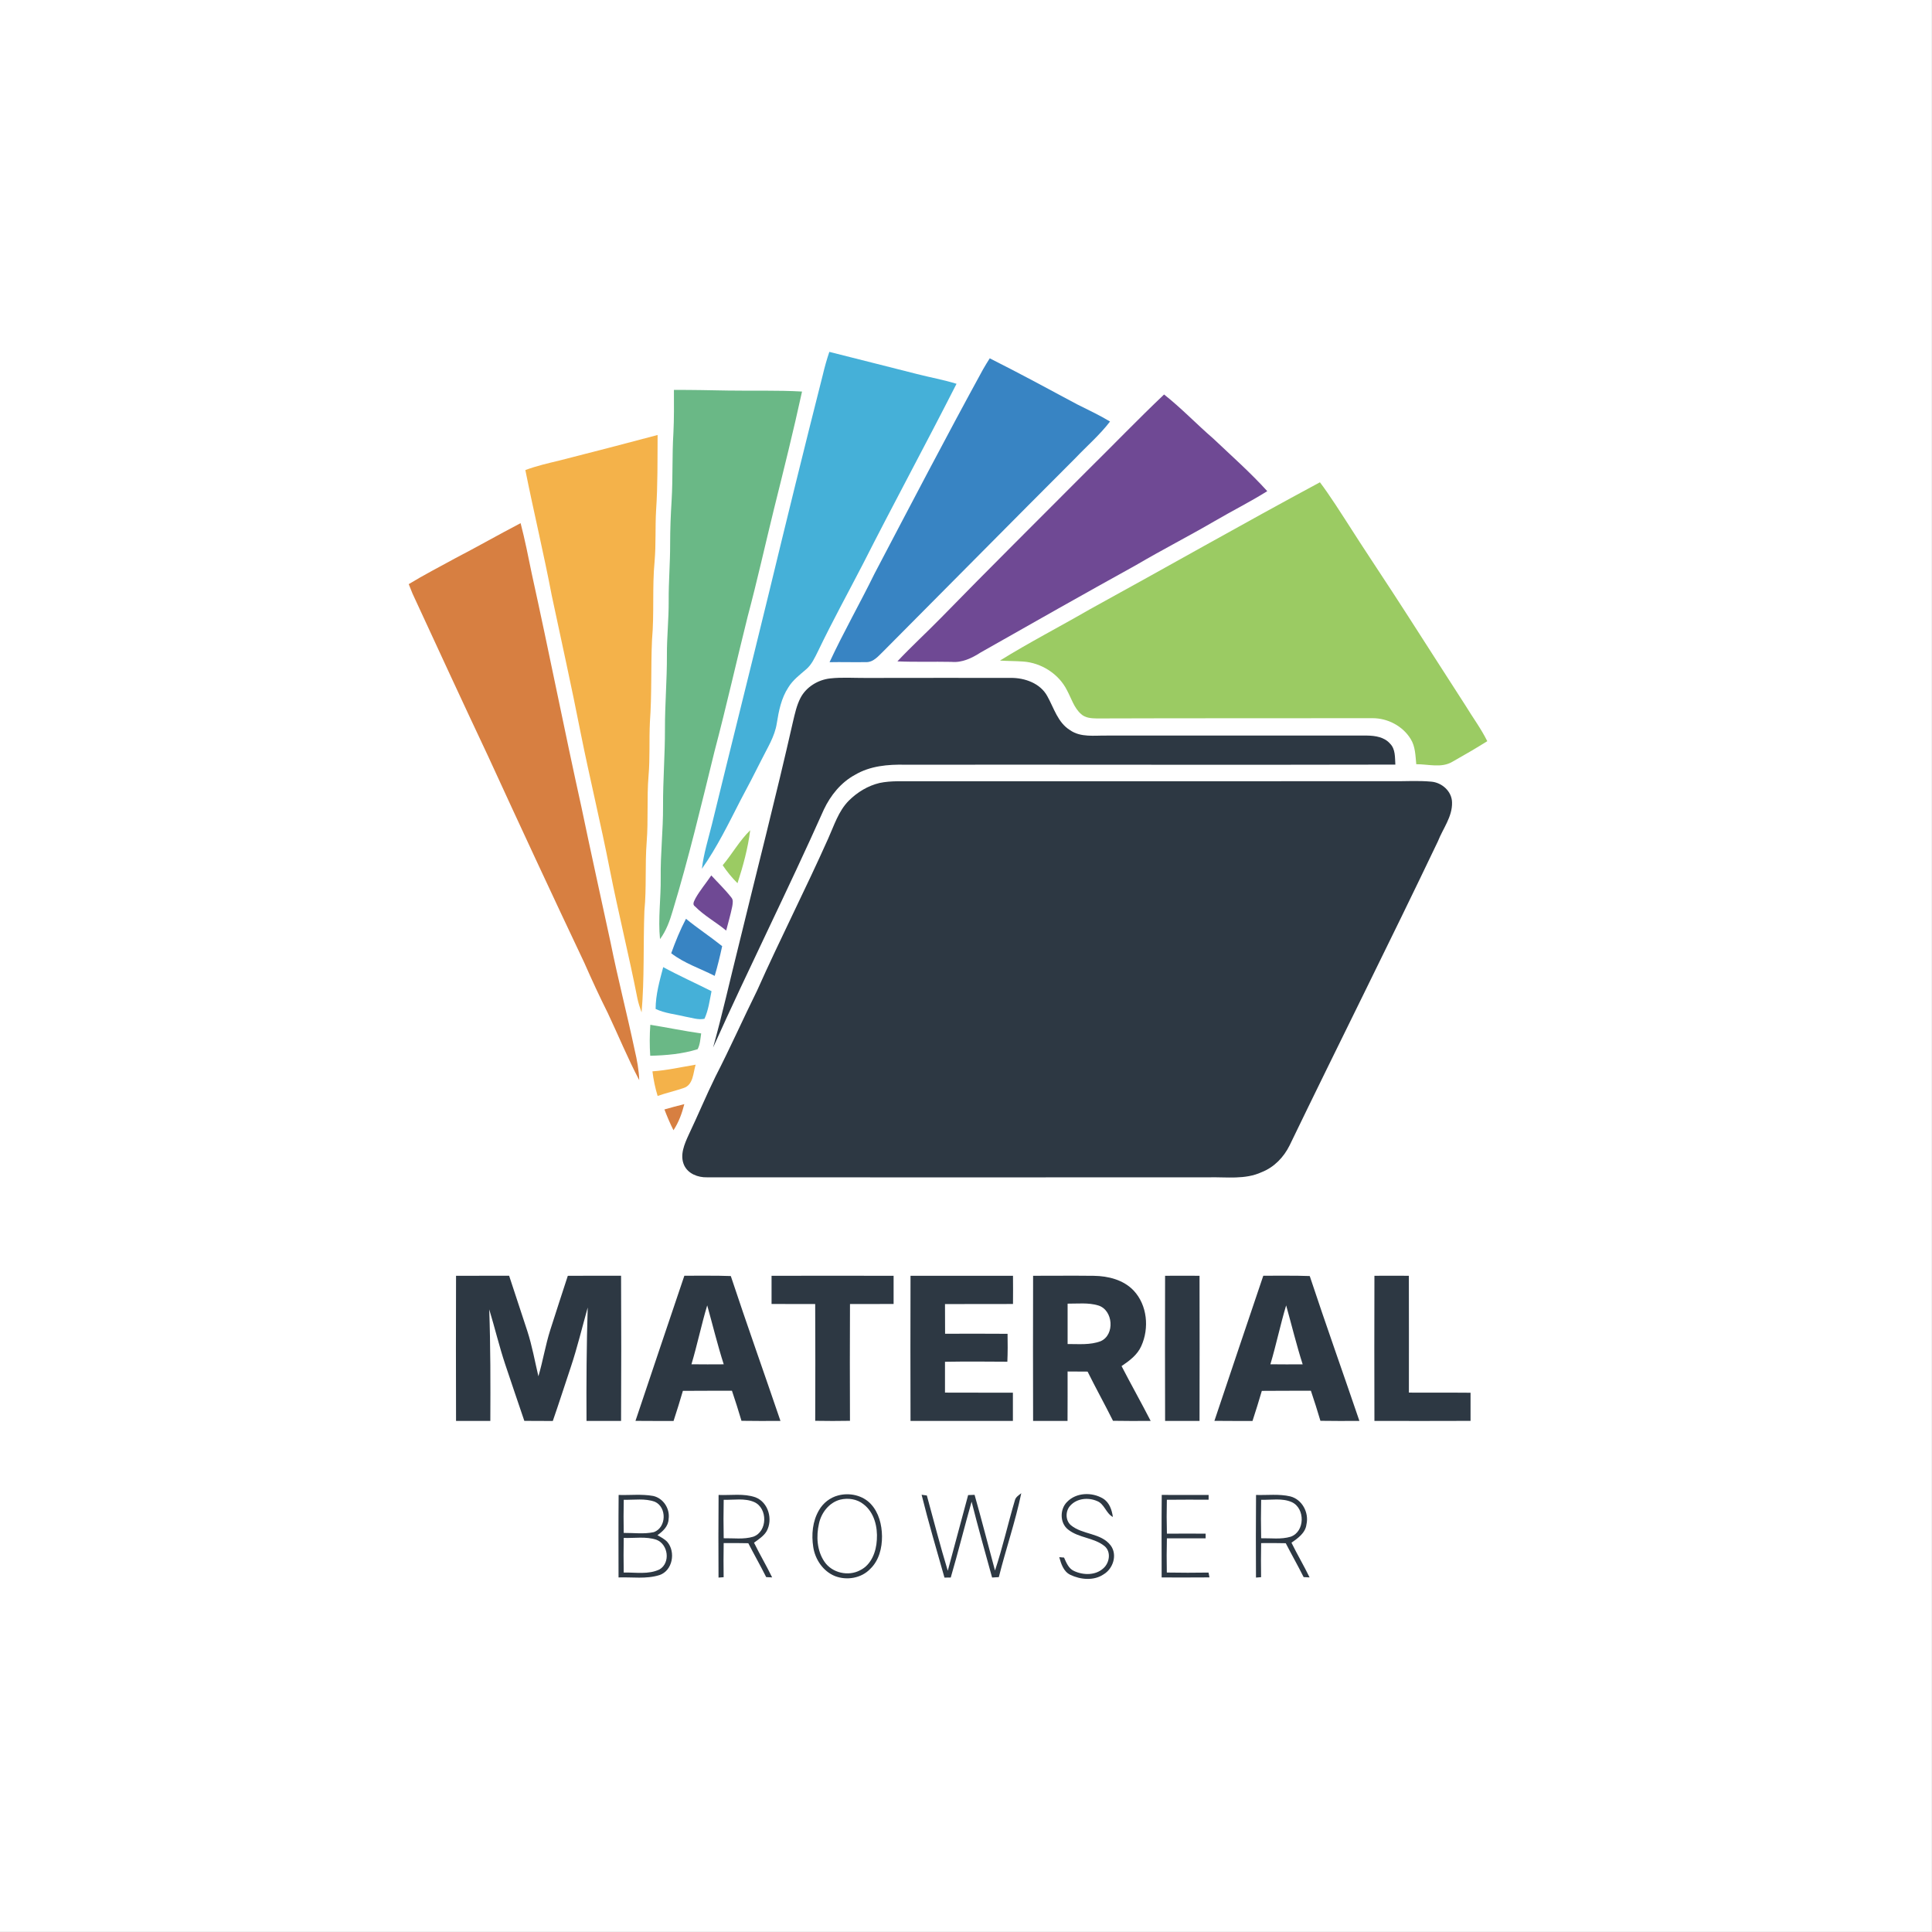
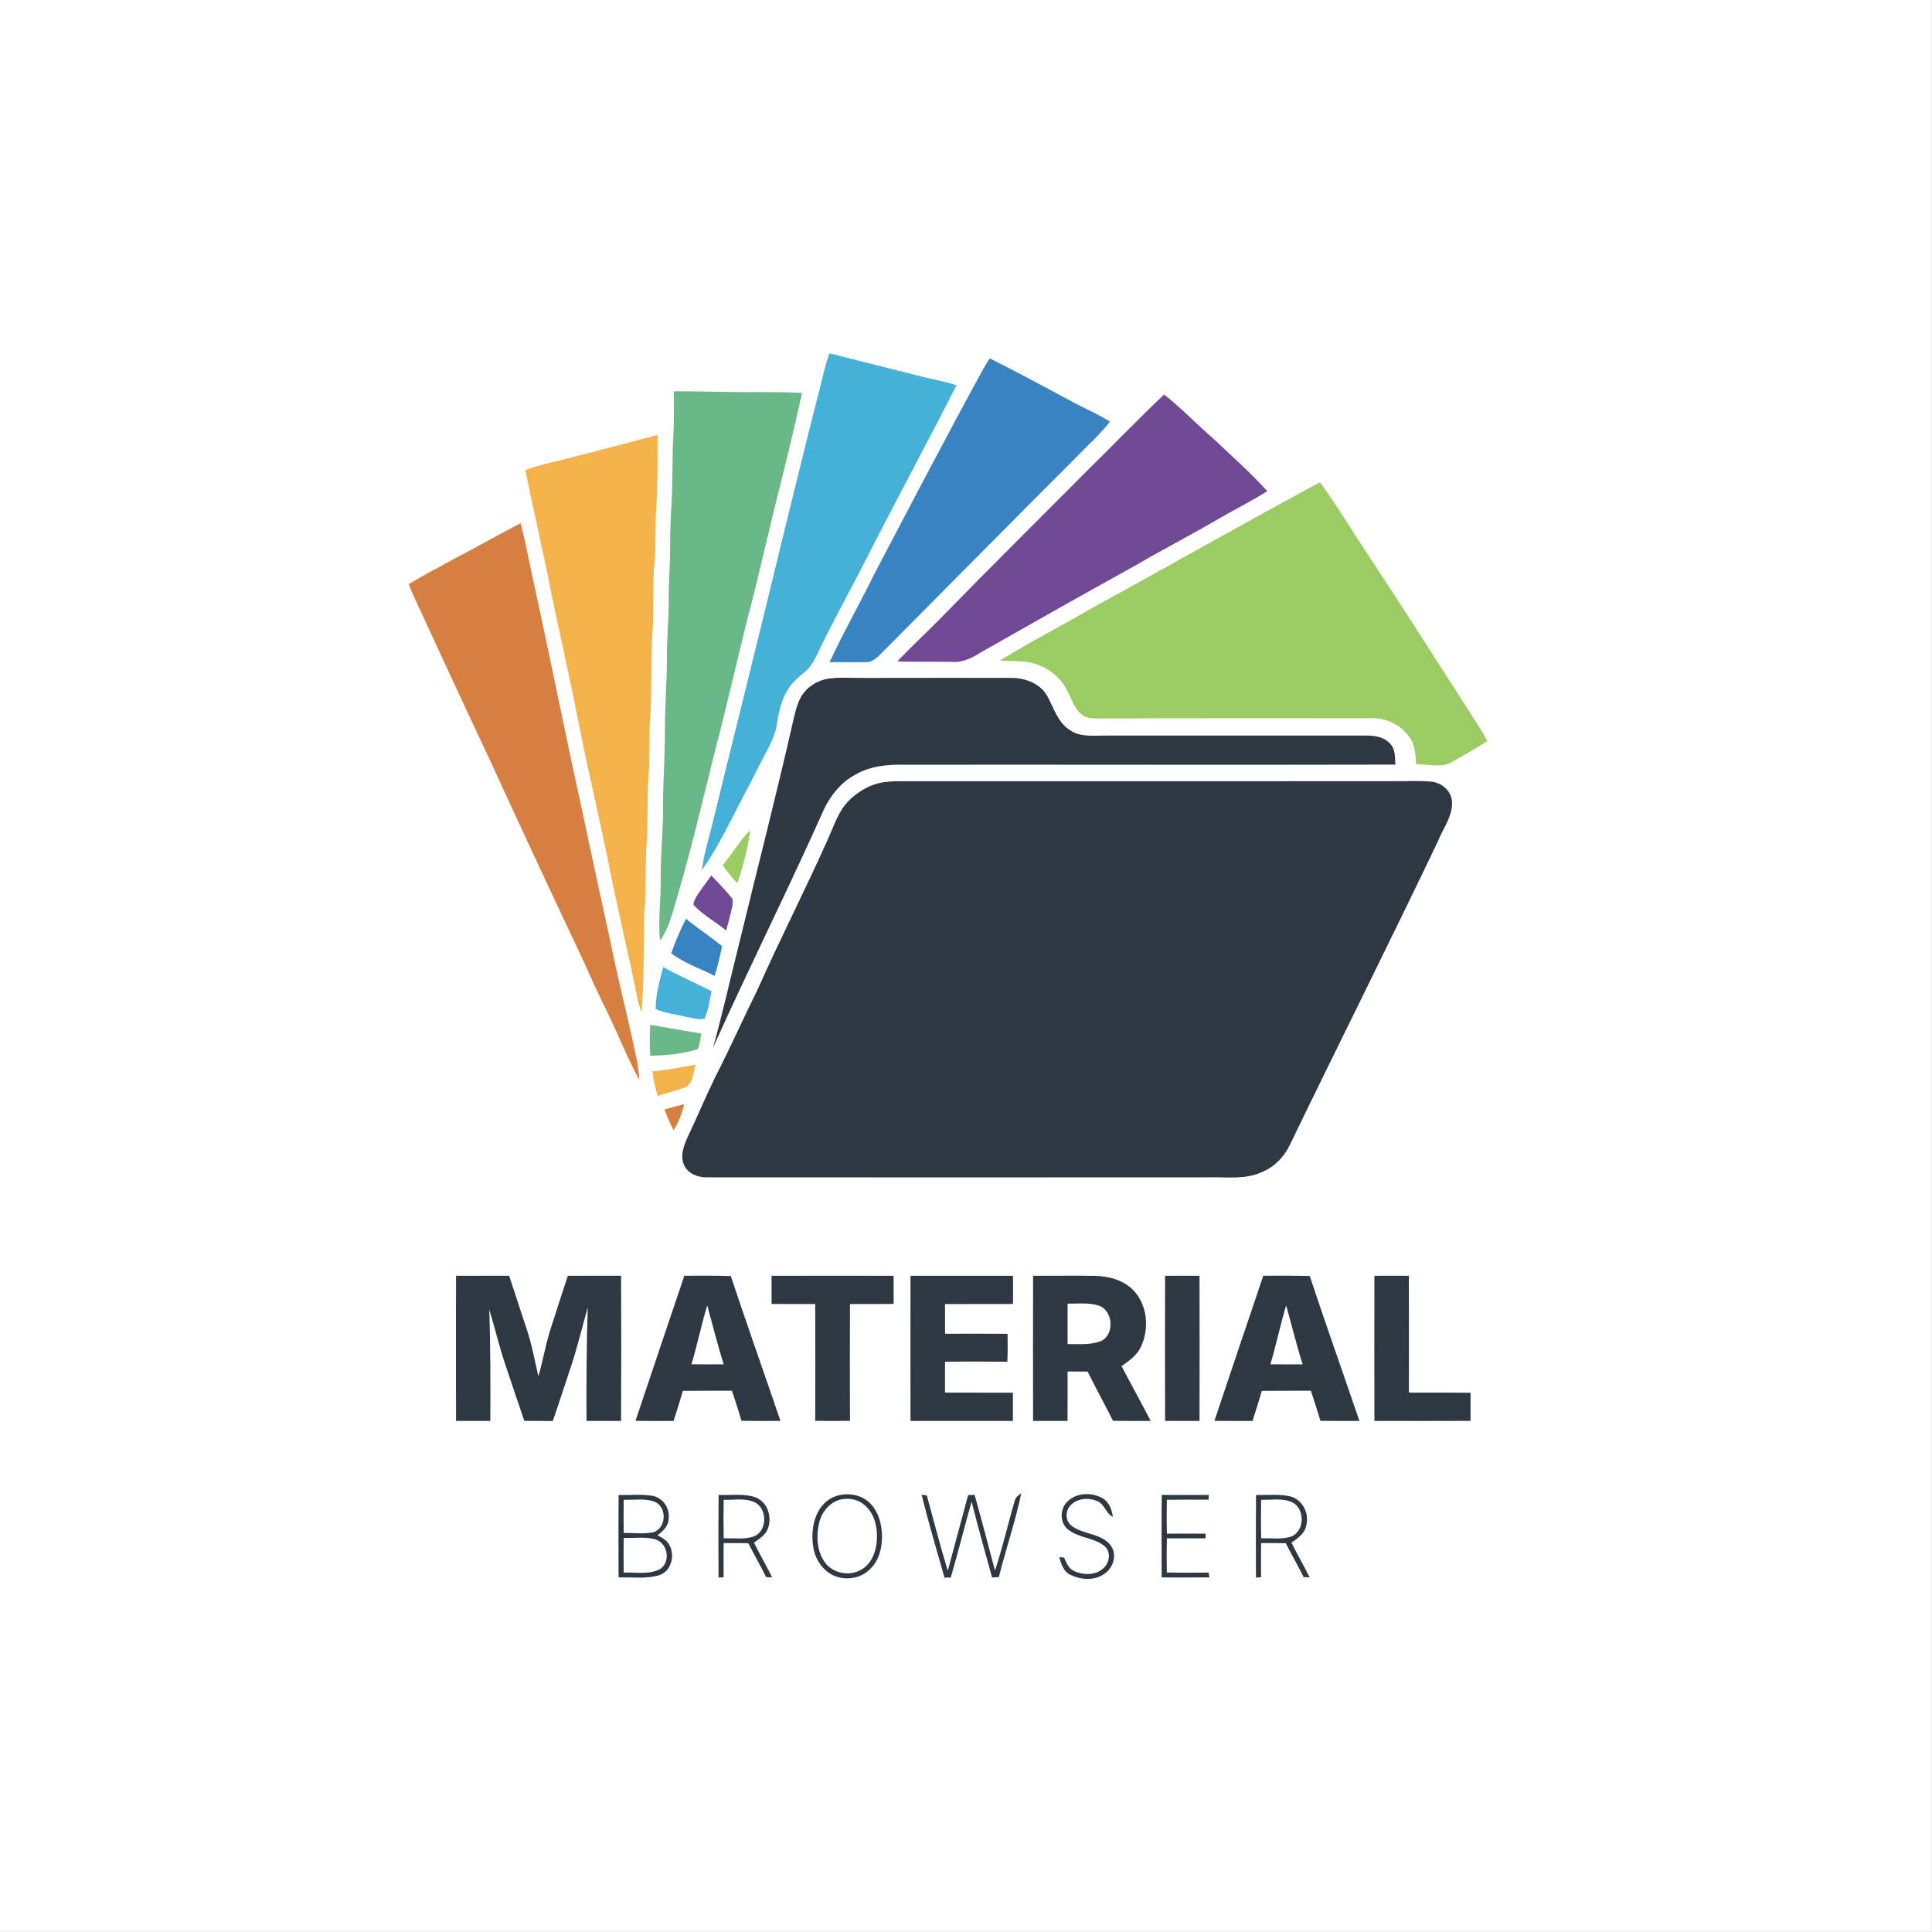
<svg xmlns="http://www.w3.org/2000/svg" width="1366" height="1366" viewBox="0 0 1366 1366" fill="none">
-   <g id="mbr-logo-with-text">
+   <g id="Logo With Text">
    <rect width="1365.33" height="1365.33" fill="white" />
-     <g id="mbr-logo-text">
-       <g id="mbr-logo-browser">
-         <path id="mbr-logo-r2" d="M888.067 1056.99C896.093 1057.24 904.307 1056.16 912.213 1057.99C920.653 1060.08 925.627 1069.49 923.72 1077.79C923.027 1083.84 917.707 1087.55 913.12 1090.76C917.187 1099.05 921.92 1106.99 925.933 1115.29C924.88 1115.24 922.773 1115.12 921.72 1115.07C917.68 1106.99 913.2 1099.15 909.08 1091.12C903.267 1090.99 897.467 1090.97 891.667 1091.04C891.533 1099.07 891.52 1107.09 891.64 1115.13C890.733 1115.2 888.933 1115.35 888.027 1115.41C887.947 1095.93 887.893 1076.45 888.067 1056.99ZM891.68 1060.4C891.493 1069.47 891.493 1078.53 891.68 1087.6C898.613 1087.48 905.8 1088.55 912.547 1086.52C922.72 1082.97 922.933 1066.44 913.32 1062.05C906.547 1059.05 898.853 1060.64 891.68 1060.4Z" fill="#2D3843" />
-         <path id="mbr-logo-e" d="M821.4 1056.97C832.453 1057.03 843.493 1057 854.547 1057C854.547 1057.83 854.533 1059.51 854.533 1060.35C844.693 1060.32 834.853 1060.28 825.013 1060.4C824.827 1068.37 824.827 1076.36 825.053 1084.36C834.173 1084.28 843.293 1084.32 852.427 1084.35C852.427 1085.17 852.427 1086.83 852.427 1087.65C843.293 1087.68 834.173 1087.71 825.04 1087.65C824.827 1095.71 824.84 1103.79 824.987 1111.85C834.813 1112.03 844.653 1112.03 854.493 1111.87C854.653 1112.72 854.973 1114.43 855.133 1115.28C843.853 1115.39 832.587 1115.33 821.333 1115.32C821.307 1095.87 821.2 1076.41 821.4 1056.97Z" fill="#2D3843" />
-         <path id="mbr-logo-s" d="M754.493 1061.88C760.973 1055.17 772.107 1054.87 779.84 1059.51C784.387 1062.24 786.16 1067.57 786.84 1072.56C781.867 1069.95 780.907 1063.2 775.507 1061.23C769.427 1058.65 761.653 1059.36 756.96 1064.29C753.253 1067.99 753.08 1074.83 757.12 1078.35C765.387 1085.24 778.453 1083.71 785.293 1092.68C790.173 1099.25 787.093 1109.04 780.36 1113.08C773.427 1117.84 763.907 1116.92 756.64 1113.4C751.893 1111.04 750.267 1105.68 748.933 1100.99C749.773 1101.05 751.467 1101.2 752.32 1101.27C753.947 1104.84 755.507 1109.04 759.387 1110.75C765.92 1113.81 774.64 1113.97 780.173 1108.8C784.533 1104.95 785.747 1097.07 780.893 1093.11C773.4 1087.07 762.72 1087.48 755.187 1081.44C749.24 1076.83 749.253 1067.01 754.493 1061.88Z" fill="#2D3843" />
-         <path id="mbr-logo-w" d="M651.613 1056.85C652.533 1056.97 654.4 1057.24 655.32 1057.37C660.187 1075.12 664.733 1092.97 670.12 1110.59C674.933 1092.75 679.72 1074.92 684.507 1057.08C686.013 1057.01 687.547 1056.95 689.067 1056.91C694.107 1074.68 698.667 1092.6 703.507 1110.43C708.947 1094.11 712.653 1077.27 717.56 1060.79C718.133 1058.44 720.347 1057.17 722.08 1055.76C717.933 1075.8 711.173 1095.23 706.213 1115.09C704.613 1115.17 703.027 1115.27 701.453 1115.37C696.493 1097.53 691.507 1079.69 686.96 1061.73C681.867 1079.57 677.427 1097.59 672.213 1115.39C671.107 1115.4 668.88 1115.41 667.773 1115.41C662.253 1095.93 656.493 1076.51 651.613 1056.85Z" fill="#2D3843" />
-         <path id="mbr-logo-o" d="M592.533 1057.36C600.627 1055.17 610.067 1057.2 615.827 1063.51C621.413 1069.59 623.507 1078.08 623.613 1086.16C623.693 1094.49 621.493 1103.35 615.293 1109.27C609.013 1115.91 598.6 1117.61 590.24 1114.31C581.947 1110.91 576.36 1102.61 575.013 1093.92C573.627 1085.08 574.453 1075.55 579.093 1067.73C581.973 1062.68 586.893 1058.83 592.533 1057.36ZM594.04 1060.31C586.253 1062.35 580.747 1069.47 579.067 1077.13C577 1086.16 577.56 1096.47 582.973 1104.28C588.36 1112.13 599.787 1114.73 608.133 1110.23C616.093 1106.36 619.533 1097.08 619.96 1088.73C620.6 1079.59 618.133 1069.28 610.48 1063.51C605.92 1059.84 599.627 1058.96 594.04 1060.31Z" fill="#2D3843" />
-         <path id="mbr-logo-r1" d="M508.067 1056.99C516.72 1057.37 525.76 1055.75 534.12 1058.65C543.333 1062.19 546.64 1074.37 542 1082.68C539.88 1086.17 536.32 1088.37 533.12 1090.76C537.187 1099.05 541.907 1106.99 545.933 1115.29C544.88 1115.24 542.773 1115.12 541.72 1115.07C537.68 1106.99 533.2 1099.15 529.08 1091.12C523.28 1090.99 517.467 1090.97 511.667 1091.03C511.533 1099.07 511.52 1107.11 511.64 1115.15C510.733 1115.21 508.933 1115.35 508.027 1115.41C507.933 1095.93 507.893 1076.45 508.067 1056.99ZM511.68 1060.4C511.493 1069.47 511.493 1078.53 511.68 1087.6C518.613 1087.48 525.8 1088.55 532.547 1086.52C542.72 1082.97 542.933 1066.44 533.333 1062.05C526.547 1059.04 518.853 1060.64 511.68 1060.4Z" fill="#2D3843" />
-         <path id="mbr-logo-b" d="M437.4 1056.99C445.52 1057.25 453.747 1056.25 461.787 1057.69C469.027 1059.28 473.827 1066.76 472.733 1074.03C472.573 1079.09 468.707 1082.72 464.84 1085.43C467.28 1086.83 469.853 1088.13 471.813 1090.21C477.88 1097.31 475.587 1110.55 466.253 1113.65C456.92 1116.6 446.947 1114.96 437.333 1115.31C437.307 1095.87 437.213 1076.43 437.4 1056.99ZM441.013 1060.4C440.84 1068.21 440.853 1076.01 440.987 1083.83C448.08 1083.76 455.347 1084.81 462.333 1083.27C471.24 1080.01 471.613 1065.65 463.013 1061.8C456 1059.24 448.307 1060.59 441.013 1060.4ZM440.987 1087.37C440.853 1095.52 440.853 1103.68 440.987 1111.84C449.387 1111.65 458.467 1113.43 466.32 1109.63C474.227 1104.97 472.48 1091.8 464.08 1088.65C456.667 1086.19 448.653 1087.65 440.987 1087.37Z" fill="#2D3843" />
+     <g id="Text">
+       <g id="Browser">
+         <path id="B R2" d="M888.067 1056.99C896.093 1057.24 904.307 1056.16 912.213 1057.99C920.653 1060.08 925.627 1069.49 923.72 1077.79C923.027 1083.84 917.707 1087.55 913.12 1090.76C917.187 1099.05 921.92 1106.99 925.933 1115.29C924.88 1115.24 922.773 1115.12 921.72 1115.07C917.68 1106.99 913.2 1099.15 909.08 1091.12C903.267 1090.99 897.467 1090.97 891.667 1091.04C891.533 1099.07 891.52 1107.09 891.64 1115.13C890.733 1115.2 888.933 1115.35 888.027 1115.41C887.947 1095.93 887.893 1076.45 888.067 1056.99ZM891.68 1060.4C891.493 1069.47 891.493 1078.53 891.68 1087.6C898.613 1087.48 905.8 1088.55 912.547 1086.52C922.72 1082.97 922.933 1066.44 913.32 1062.05C906.547 1059.05 898.853 1060.64 891.68 1060.4Z" fill="#2D3843" />
+         <path id="B E" d="M821.4 1056.97C832.453 1057.03 843.493 1057 854.547 1057C854.547 1057.83 854.533 1059.51 854.533 1060.35C844.693 1060.32 834.853 1060.28 825.013 1060.4C824.827 1068.37 824.827 1076.36 825.053 1084.36C834.173 1084.28 843.293 1084.32 852.427 1084.35C852.427 1085.17 852.427 1086.83 852.427 1087.65C843.293 1087.68 834.173 1087.71 825.04 1087.65C824.827 1095.71 824.84 1103.79 824.987 1111.85C834.813 1112.03 844.653 1112.03 854.493 1111.87C854.653 1112.72 854.973 1114.43 855.133 1115.28C843.853 1115.39 832.587 1115.33 821.333 1115.32C821.307 1095.87 821.2 1076.41 821.4 1056.97Z" fill="#2D3843" />
+         <path id="B S" d="M754.493 1061.88C760.973 1055.17 772.107 1054.87 779.84 1059.51C784.387 1062.24 786.16 1067.57 786.84 1072.56C781.867 1069.95 780.907 1063.2 775.507 1061.23C769.427 1058.65 761.653 1059.36 756.96 1064.29C753.253 1067.99 753.08 1074.83 757.12 1078.35C765.387 1085.24 778.453 1083.71 785.293 1092.68C790.173 1099.25 787.093 1109.04 780.36 1113.08C773.427 1117.84 763.907 1116.92 756.64 1113.4C751.893 1111.04 750.267 1105.68 748.933 1100.99C749.773 1101.05 751.467 1101.2 752.32 1101.27C753.947 1104.84 755.507 1109.04 759.387 1110.75C765.92 1113.81 774.64 1113.97 780.173 1108.8C784.533 1104.95 785.747 1097.07 780.893 1093.11C773.4 1087.07 762.72 1087.48 755.187 1081.44C749.24 1076.83 749.253 1067.01 754.493 1061.88Z" fill="#2D3843" />
+         <path id="B W" d="M651.613 1056.85C652.533 1056.97 654.4 1057.24 655.32 1057.37C660.187 1075.12 664.733 1092.97 670.12 1110.59C674.933 1092.75 679.72 1074.92 684.507 1057.08C686.013 1057.01 687.547 1056.95 689.067 1056.91C694.107 1074.68 698.667 1092.6 703.507 1110.43C708.947 1094.11 712.653 1077.27 717.56 1060.79C718.133 1058.44 720.347 1057.17 722.08 1055.76C717.933 1075.8 711.173 1095.23 706.213 1115.09C704.613 1115.17 703.027 1115.27 701.453 1115.37C696.493 1097.53 691.507 1079.69 686.96 1061.73C681.867 1079.57 677.427 1097.59 672.213 1115.39C671.107 1115.4 668.88 1115.41 667.773 1115.41C662.253 1095.93 656.493 1076.51 651.613 1056.85Z" fill="#2D3843" />
+         <path id="B O" d="M592.533 1057.36C600.627 1055.17 610.067 1057.2 615.827 1063.51C621.413 1069.59 623.507 1078.08 623.613 1086.16C623.693 1094.49 621.493 1103.35 615.293 1109.27C609.013 1115.91 598.6 1117.61 590.24 1114.31C581.947 1110.91 576.36 1102.61 575.013 1093.92C573.627 1085.08 574.453 1075.55 579.093 1067.73C581.973 1062.68 586.893 1058.83 592.533 1057.36ZM594.04 1060.31C586.253 1062.35 580.747 1069.47 579.067 1077.13C577 1086.16 577.56 1096.47 582.973 1104.28C588.36 1112.13 599.787 1114.73 608.133 1110.23C616.093 1106.36 619.533 1097.08 619.96 1088.73C620.6 1079.59 618.133 1069.28 610.48 1063.51C605.92 1059.84 599.627 1058.96 594.04 1060.31Z" fill="#2D3843" />
+         <path id="B R1" d="M508.067 1056.99C516.72 1057.37 525.76 1055.75 534.12 1058.65C543.333 1062.19 546.64 1074.37 542 1082.68C539.88 1086.17 536.32 1088.37 533.12 1090.76C537.187 1099.05 541.907 1106.99 545.933 1115.29C544.88 1115.24 542.773 1115.12 541.72 1115.07C537.68 1106.99 533.2 1099.15 529.08 1091.12C523.28 1090.99 517.467 1090.97 511.667 1091.03C511.533 1099.07 511.52 1107.11 511.64 1115.15C510.733 1115.21 508.933 1115.35 508.027 1115.41C507.933 1095.93 507.893 1076.45 508.067 1056.99ZM511.68 1060.4C511.493 1069.47 511.493 1078.53 511.68 1087.6C518.613 1087.48 525.8 1088.55 532.547 1086.52C542.72 1082.97 542.933 1066.44 533.333 1062.05C526.547 1059.04 518.853 1060.64 511.68 1060.4Z" fill="#2D3843" />
+         <path id="B B" d="M437.4 1056.99C445.52 1057.25 453.747 1056.25 461.787 1057.69C469.027 1059.28 473.827 1066.76 472.733 1074.03C472.573 1079.09 468.707 1082.72 464.84 1085.43C467.28 1086.83 469.853 1088.13 471.813 1090.21C477.88 1097.31 475.587 1110.55 466.253 1113.65C456.92 1116.6 446.947 1114.96 437.333 1115.31C437.307 1095.87 437.213 1076.43 437.4 1056.99ZM441.013 1060.4C440.84 1068.21 440.853 1076.01 440.987 1083.83C448.08 1083.76 455.347 1084.81 462.333 1083.27C471.24 1080.01 471.613 1065.65 463.013 1061.8C456 1059.24 448.307 1060.59 441.013 1060.4ZM440.987 1087.37C440.853 1095.52 440.853 1103.68 440.987 1111.84C449.387 1111.65 458.467 1113.43 466.32 1109.63C474.227 1104.97 472.48 1091.8 464.08 1088.65C456.667 1086.19 448.653 1087.65 440.987 1087.37Z" fill="#2D3843" />
      </g>
-       <g id="mbr-logo-material">
-         <path id="mbr-logo-l" d="M971.773 902.027C979.88 901.973 988 901.973 996.12 902.027C996.213 929.56 996.147 957.093 996.147 984.627C1010.67 984.747 1025.2 984.573 1039.73 984.72C1039.69 991.347 1039.69 997.973 1039.73 1004.61C1017.08 1004.72 994.427 1004.67 971.773 1004.64C971.68 970.44 971.68 936.227 971.773 902.027Z" fill="#2D3843" />
-         <path id="mbr-logo-a2" d="M893.2 901.987C904.147 902.053 915.093 901.8 926.04 902.213C937.387 936.467 949.52 970.453 961.147 1004.63C951.96 1004.69 942.773 1004.72 933.587 1004.57C931.493 997.44 929.213 990.36 926.853 983.307C915.293 983.36 903.72 983.267 892.16 983.4C890.08 990.533 887.867 997.627 885.56 1004.69C876.573 1004.65 867.613 1004.71 858.64 1004.6C870.147 970.4 881.587 936.16 893.2 901.987ZM898.213 964.6C905.813 964.707 913.427 964.68 921.04 964.64C916.64 950.88 913.253 936.853 909.36 922.96C905.213 936.72 902.333 950.827 898.213 964.6Z" fill="#2D3843" />
-         <path id="mbr-logo-i" d="M823.76 902.027C831.88 901.973 840 901.973 848.12 902.027C848.2 936.227 848.187 970.44 848.12 1004.64C840 1004.68 831.88 1004.68 823.773 1004.64C823.667 970.44 823.68 936.227 823.76 902.027Z" fill="#2D3843" />
-         <path id="mbr-logo-r" d="M730.44 902.027C744.76 902.027 759.093 901.893 773.427 902.053C783.56 902.2 794.333 904.88 801.52 912.467C811.213 922.76 812.667 939.093 806.933 951.707C804.173 957.987 798.507 962.16 792.987 965.88C799.693 978.867 806.88 991.613 813.56 1004.63C804.68 1004.71 795.813 1004.72 786.933 1004.56C781.107 992.88 774.76 981.467 768.973 969.773C764.253 969.693 759.533 969.68 754.827 969.693C754.813 981.333 754.88 992.987 754.787 1004.64C746.667 1004.69 738.547 1004.69 730.44 1004.64C730.347 970.427 730.347 936.227 730.44 902.027ZM754.84 921.733C754.813 931.253 754.813 940.76 754.84 950.28C762.64 950.24 770.8 951.107 778.24 948.267C788.44 943.76 787.093 926.187 776.493 923C769.48 920.88 762.04 921.787 754.84 921.733Z" fill="#2D3843" />
-         <path id="mbr-logo-e_2" d="M643.773 902.027C667.92 901.987 692.067 901.987 716.227 902.027C716.293 908.667 716.293 915.32 716.227 921.973C700.2 922.053 684.173 921.933 668.147 922.04C668.147 929.027 668.147 936.013 668.213 943.013C682.933 943 697.667 942.907 712.387 943.053C712.52 949.627 712.52 956.2 712.24 962.787C697.547 962.68 682.853 962.573 668.147 962.827C668.16 970.093 668.16 977.36 668.147 984.627C684.147 984.733 700.147 984.613 716.16 984.693C716.213 991.333 716.213 997.987 716.16 1004.64C692.027 1004.68 667.893 1004.68 643.773 1004.64C643.68 970.44 643.68 936.227 643.773 902.027Z" fill="#2D3843" />
-         <path id="mbr-logo-t" d="M545.52 902.04C574.293 901.973 603.053 901.973 631.813 902.04C631.8 908.68 631.8 915.32 631.813 921.96C621.533 922.027 611.253 921.987 600.973 922.013C600.827 949.533 600.867 977.053 600.96 1004.57C592.76 1004.72 584.573 1004.72 576.387 1004.57C576.48 977.053 576.52 949.533 576.373 922.013C566.093 921.987 555.8 922.027 545.52 921.96C545.533 915.32 545.533 908.68 545.52 902.04Z" fill="#2D3843" />
-         <path id="mbr-logo-a1" d="M483.867 901.987C494.813 902.053 505.76 901.8 516.707 902.213C528.053 936.467 540.187 970.453 551.813 1004.63C542.627 1004.69 533.44 1004.72 524.253 1004.57C522.16 997.44 519.88 990.36 517.52 983.307C505.947 983.36 494.387 983.267 482.827 983.387C480.747 990.533 478.547 997.627 476.227 1004.69C467.253 1004.65 458.28 1004.71 449.307 1004.61C460.813 970.4 472.267 936.173 483.867 901.987ZM488.88 964.6C496.48 964.707 504.093 964.68 511.707 964.627C507.307 950.88 503.907 936.84 500.027 922.947C495.893 936.707 493 950.827 488.88 964.6Z" fill="#2D3843" />
-         <path id="mbr-logo-m" d="M322.44 902.027C334.947 901.973 347.467 902 359.973 902C364.293 915.04 368.6 928.08 372.853 941.147C376.24 951.587 378.147 962.413 380.667 973.08C383.867 962.307 385.627 951.173 389.027 940.453C393.093 927.627 397.307 914.84 401.467 902.053C414.027 901.947 426.573 902 439.12 902.013C439.28 936.227 439.28 970.44 439.12 1004.65C430.987 1004.68 422.84 1004.68 414.693 1004.64C414.547 977.907 414.707 951.187 415.533 924.467C411.56 938.6 408.16 952.893 403.493 966.827C399.253 979.44 395.227 992.12 390.853 1004.69C384.147 1004.67 377.427 1004.68 370.72 1004.61C366.147 991.373 361.76 978.053 357.253 964.787C352.96 951.947 349.853 938.747 345.907 925.8C346.84 952.08 346.8 978.36 346.68 1004.65C338.587 1004.68 330.52 1004.68 322.44 1004.64C322.333 970.427 322.347 936.227 322.44 902.027Z" fill="#2D3843" />
+       <g id="Material">
+         <path id="M L" d="M971.773 902.027C979.88 901.973 988 901.973 996.12 902.027C996.213 929.56 996.147 957.093 996.147 984.627C1010.67 984.747 1025.2 984.573 1039.73 984.72C1039.69 991.347 1039.69 997.973 1039.73 1004.61C1017.08 1004.72 994.427 1004.67 971.773 1004.64C971.68 970.44 971.68 936.227 971.773 902.027Z" fill="#2D3843" />
+         <path id="M A2" d="M893.2 901.987C904.147 902.053 915.093 901.8 926.04 902.213C937.387 936.467 949.52 970.453 961.147 1004.63C951.96 1004.69 942.773 1004.72 933.587 1004.57C931.493 997.44 929.213 990.36 926.853 983.307C915.293 983.36 903.72 983.267 892.16 983.4C890.08 990.533 887.867 997.627 885.56 1004.69C876.573 1004.65 867.613 1004.71 858.64 1004.6C870.147 970.4 881.587 936.16 893.2 901.987ZM898.213 964.6C905.813 964.707 913.427 964.68 921.04 964.64C916.64 950.88 913.253 936.853 909.36 922.96C905.213 936.72 902.333 950.827 898.213 964.6Z" fill="#2D3843" />
+         <path id="M I" d="M823.76 902.027C831.88 901.973 840 901.973 848.12 902.027C848.2 936.227 848.187 970.44 848.12 1004.64C840 1004.68 831.88 1004.68 823.773 1004.64C823.667 970.44 823.68 936.227 823.76 902.027Z" fill="#2D3843" />
+         <path id="M R" d="M730.44 902.027C744.76 902.027 759.093 901.893 773.427 902.053C783.56 902.2 794.333 904.88 801.52 912.467C811.213 922.76 812.667 939.093 806.933 951.707C804.173 957.987 798.507 962.16 792.987 965.88C799.693 978.867 806.88 991.613 813.56 1004.63C804.68 1004.71 795.813 1004.72 786.933 1004.56C781.107 992.88 774.76 981.467 768.973 969.773C764.253 969.693 759.533 969.68 754.827 969.693C754.813 981.333 754.88 992.987 754.787 1004.64C746.667 1004.69 738.547 1004.69 730.44 1004.64C730.347 970.427 730.347 936.227 730.44 902.027ZM754.84 921.733C754.813 931.253 754.813 940.76 754.84 950.28C762.64 950.24 770.8 951.107 778.24 948.267C788.44 943.76 787.093 926.187 776.493 923C769.48 920.88 762.04 921.787 754.84 921.733Z" fill="#2D3843" />
+         <path id="M E" d="M643.773 902.027C667.92 901.987 692.067 901.987 716.227 902.027C716.293 908.667 716.293 915.32 716.227 921.973C700.2 922.053 684.173 921.933 668.147 922.04C668.147 929.027 668.147 936.013 668.213 943.013C682.933 943 697.667 942.907 712.387 943.053C712.52 949.627 712.52 956.2 712.24 962.787C697.547 962.68 682.853 962.573 668.147 962.827C668.16 970.093 668.16 977.36 668.147 984.627C684.147 984.733 700.147 984.613 716.16 984.693C716.213 991.333 716.213 997.987 716.16 1004.64C692.027 1004.68 667.893 1004.68 643.773 1004.64C643.68 970.44 643.68 936.227 643.773 902.027Z" fill="#2D3843" />
+         <path id="M T" d="M545.52 902.04C574.293 901.973 603.053 901.973 631.813 902.04C631.8 908.68 631.8 915.32 631.813 921.96C621.533 922.027 611.253 921.987 600.973 922.013C600.827 949.533 600.867 977.053 600.96 1004.57C592.76 1004.72 584.573 1004.72 576.387 1004.57C576.48 977.053 576.52 949.533 576.373 922.013C566.093 921.987 555.8 922.027 545.52 921.96C545.533 915.32 545.533 908.68 545.52 902.04Z" fill="#2D3843" />
+         <path id="M A1" d="M483.867 901.987C494.813 902.053 505.76 901.8 516.707 902.213C528.053 936.467 540.187 970.453 551.813 1004.63C542.627 1004.69 533.44 1004.72 524.253 1004.57C522.16 997.44 519.88 990.36 517.52 983.307C505.947 983.36 494.387 983.267 482.827 983.387C480.747 990.533 478.547 997.627 476.227 1004.69C467.253 1004.65 458.28 1004.71 449.307 1004.61C460.813 970.4 472.267 936.173 483.867 901.987ZM488.88 964.6C496.48 964.707 504.093 964.68 511.707 964.627C507.307 950.88 503.907 936.84 500.027 922.947C495.893 936.707 493 950.827 488.88 964.6Z" fill="#2D3843" />
+         <path id="M M" d="M322.44 902.027C334.947 901.973 347.467 902 359.973 902C364.293 915.04 368.6 928.08 372.853 941.147C376.24 951.587 378.147 962.413 380.667 973.08C383.867 962.307 385.627 951.173 389.027 940.453C393.093 927.627 397.307 914.84 401.467 902.053C414.027 901.947 426.573 902 439.12 902.013C439.28 936.227 439.28 970.44 439.12 1004.65C430.987 1004.68 422.84 1004.68 414.693 1004.64C414.547 977.907 414.707 951.187 415.533 924.467C411.56 938.6 408.16 952.893 403.493 966.827C399.253 979.44 395.227 992.12 390.853 1004.69C384.147 1004.67 377.427 1004.68 370.72 1004.61C366.147 991.373 361.76 978.053 357.253 964.787C352.96 951.947 349.853 938.747 345.907 925.8C346.84 952.08 346.8 978.36 346.68 1004.65C338.587 1004.68 330.52 1004.68 322.44 1004.64C322.333 970.427 322.347 936.227 322.44 902.027Z" fill="#2D3843" />
      </g>
    </g>
-     <g id="mbr-logo-folder">
-       <path id="mbr-logo-bottom" d="M621.92 553.587C630.053 551.88 638.413 552.48 646.68 552.387C759.12 552.413 871.56 552.373 984 552.347C993.307 552.48 1002.64 551.787 1011.93 552.653C1019.49 553.267 1026.55 559.52 1026.65 567.373C1026.93 577.44 1020.24 585.733 1016.71 594.733C982.36 666.707 946.52 737.973 911.827 809.787C907.707 818.173 900.84 825.333 892.04 828.76C880.307 834.187 867.133 832.107 854.653 832.413C736.413 832.493 618.173 832.453 499.933 832.413C493.52 832.587 486.467 829.933 483.667 823.773C480.493 816.613 483.933 808.933 486.92 802.36C493.413 788.707 499.213 774.747 505.867 761.187C516.2 741.08 525.373 720.413 535.4 700.147C551.467 664.133 569.427 629 585.52 592.987C589.72 583.72 592.787 573.52 600.12 566.12C606.107 560.147 613.653 555.533 621.92 553.587Z" fill="#2D3843" />
-       <path id="mbr-logo-top" d="M565.987 493.44C570.053 485.693 578.307 480.667 586.893 479.68C595.227 478.747 603.627 479.387 612 479.333C646.253 479.333 680.493 479.213 714.747 479.293C724.627 479.253 735.507 483.093 740.48 492.2C745.16 500.547 747.867 510.853 756.493 516.2C764.133 521.587 773.907 519.92 782.68 520.08C844.013 520.053 905.347 520.053 966.68 520.08C972.453 520.16 978.867 521.187 982.853 525.813C986.72 529.693 986.227 535.573 986.573 540.6C871.053 540.893 755.52 540.547 640 540.68C627.853 540.413 615.213 541.493 604.533 547.827C594.627 553.173 587.267 562.307 582.507 572.36C557.307 628.88 529.533 684.213 504.173 740.667C510.747 717.093 516.08 693.2 522.027 669.467C534.907 616.44 548.587 563.6 560.64 510.373C562.013 504.613 563.253 498.733 565.987 493.44Z" fill="#2D3843" />
+     <g id="Folder">
+       <path id="F Bottom" d="M621.92 553.587C630.053 551.88 638.413 552.48 646.68 552.387C759.12 552.413 871.56 552.373 984 552.347C993.307 552.48 1002.64 551.787 1011.93 552.653C1019.49 553.267 1026.55 559.52 1026.65 567.373C1026.93 577.44 1020.24 585.733 1016.71 594.733C982.36 666.707 946.52 737.973 911.827 809.787C907.707 818.173 900.84 825.333 892.04 828.76C880.307 834.187 867.133 832.107 854.653 832.413C736.413 832.493 618.173 832.453 499.933 832.413C493.52 832.587 486.467 829.933 483.667 823.773C480.493 816.613 483.933 808.933 486.92 802.36C493.413 788.707 499.213 774.747 505.867 761.187C516.2 741.08 525.373 720.413 535.4 700.147C551.467 664.133 569.427 629 585.52 592.987C589.72 583.72 592.787 573.52 600.12 566.12C606.107 560.147 613.653 555.533 621.92 553.587Z" fill="#2D3843" />
+       <path id="F Top" d="M565.987 493.44C570.053 485.693 578.307 480.667 586.893 479.68C595.227 478.747 603.627 479.387 612 479.333C646.253 479.333 680.493 479.213 714.747 479.293C724.627 479.253 735.507 483.093 740.48 492.2C745.16 500.547 747.867 510.853 756.493 516.2C764.133 521.587 773.907 519.92 782.68 520.08C844.013 520.053 905.347 520.053 966.68 520.08C972.453 520.16 978.867 521.187 982.853 525.813C986.72 529.693 986.227 535.573 986.573 540.6C871.053 540.893 755.52 540.547 640 540.68C627.853 540.413 615.213 541.493 604.533 547.827C594.627 553.173 587.267 562.307 582.507 572.36C557.307 628.88 529.533 684.213 504.173 740.667C510.747 717.093 516.08 693.2 522.027 669.467C534.907 616.44 548.587 563.6 560.64 510.373C562.013 504.613 563.253 498.733 565.987 493.44Z" fill="#2D3843" />
    </g>
-     <g id="mbr-logo-cards">
-       <g id="mbr-logo-brown">
-         <path id="mbr-logo-bottom_2" d="M469.773 784.427C474.44 783.08 479.12 781.827 483.84 780.667C482.187 787.147 479.893 793.507 476.173 799.12C473.76 794.347 471.68 789.413 469.773 784.427Z" fill="#D77F41" />
-         <path id="mbr-logo-top_2" d="M321.96 394.667C337.453 386.627 352.613 377.96 368.093 369.893C371.213 381.787 373.547 393.867 376.04 405.907C388.16 460.787 398.987 515.947 411.133 570.827C417.773 602.707 424.827 634.493 431.693 666.333C436.827 691.867 443.373 717.067 448.773 742.547C450.413 749.493 451.72 756.56 451.973 763.72C443.813 748.253 437.2 732.053 429.733 716.253C423.88 704.573 418.413 692.72 413.147 680.76C390.107 632.12 367.427 583.32 344.987 534.4C327.013 496.267 309.347 457.987 291.68 419.72C290.733 417.493 289.867 415.253 288.987 413.013C299.733 406.467 310.933 400.72 321.96 394.667Z" fill="#D77F41" />
+     <g id="Cards">
+       <g id="Brown">
+         <path id="B Bottom" d="M469.773 784.427C474.44 783.08 479.12 781.827 483.84 780.667C482.187 787.147 479.893 793.507 476.173 799.12C473.76 794.347 471.68 789.413 469.773 784.427Z" fill="#D77F41" />
+         <path id="B Top" d="M321.96 394.667C337.453 386.627 352.613 377.96 368.093 369.893C371.213 381.787 373.547 393.867 376.04 405.907C388.16 460.787 398.987 515.947 411.133 570.827C417.773 602.707 424.827 634.493 431.693 666.333C436.827 691.867 443.373 717.067 448.773 742.547C450.413 749.493 451.72 756.56 451.973 763.72C443.813 748.253 437.2 732.053 429.733 716.253C423.88 704.573 418.413 692.72 413.147 680.76C390.107 632.12 367.427 583.32 344.987 534.4C327.013 496.267 309.347 457.987 291.68 419.72C290.733 417.493 289.867 415.253 288.987 413.013C299.733 406.467 310.933 400.72 321.96 394.667Z" fill="#D77F41" />
      </g>
-       <g id="mbr-logo-orange">
-         <path id="mbr-logo-bottom_3" d="M461.307 757.48C471.6 756.773 481.68 754.467 491.84 752.773C490.067 758.507 490.227 767.067 483.4 769.253C477.333 771.36 471.027 772.733 464.973 774.88C463.227 769.2 462.013 763.373 461.307 757.48Z" fill="#F4B24A" />
-         <path id="mbr-logo-top_3" d="M395.653 325.573C418.787 319.707 441.88 313.693 464.947 307.56C464.84 325.267 465.08 342.987 463.893 360.653C463.187 372.667 463.853 384.733 462.84 396.747C461.067 415.24 462.653 433.867 461 452.373C460.133 471.773 460.92 491.227 459.507 510.613C458.893 523.28 459.653 535.987 458.533 548.64C457.267 564.173 458.453 579.787 457.227 595.333C455.96 611.52 457.2 627.787 455.613 643.973C454.747 667.907 455.693 691.92 453.627 715.813C452.453 712.613 451.413 709.347 450.693 706.027C444.707 675.493 437.16 645.307 431.147 614.787C424.827 582.44 417 550.427 410.533 518.12C404.187 485.72 397 453.507 390.147 421.213C384.48 391.467 377.387 362.027 371.44 332.347C379.307 329.413 387.507 327.533 395.653 325.573Z" fill="#F4B24A" />
+       <g id="Orange">
+         <path id="O Bottom" d="M461.307 757.48C471.6 756.773 481.68 754.467 491.84 752.773C490.067 758.507 490.227 767.067 483.4 769.253C477.333 771.36 471.027 772.733 464.973 774.88C463.227 769.2 462.013 763.373 461.307 757.48Z" fill="#F4B24A" />
+         <path id="O Top" d="M395.653 325.573C418.787 319.707 441.88 313.693 464.947 307.56C464.84 325.267 465.08 342.987 463.893 360.653C463.187 372.667 463.853 384.733 462.84 396.747C461.067 415.24 462.653 433.867 461 452.373C460.133 471.773 460.92 491.227 459.507 510.613C458.893 523.28 459.653 535.987 458.533 548.64C457.267 564.173 458.453 579.787 457.227 595.333C455.96 611.52 457.2 627.787 455.613 643.973C454.747 667.907 455.693 691.92 453.627 715.813C452.453 712.613 451.413 709.347 450.693 706.027C444.707 675.493 437.16 645.307 431.147 614.787C424.827 582.44 417 550.427 410.533 518.12C404.187 485.72 397 453.507 390.147 421.213C384.48 391.467 377.387 362.027 371.44 332.347C379.307 329.413 387.507 327.533 395.653 325.573Z" fill="#F4B24A" />
      </g>
-       <g id="mbr-logo-dark-green">
-         <path id="mbr-logo-bottom_4" d="M459.8 724.56C471.8 726.493 483.72 728.973 495.76 730.68C495.173 734.427 495.053 738.4 493.253 741.827C482.467 745.213 470.987 746.2 459.733 746.467C459.267 739.173 459.267 731.853 459.8 724.56Z" fill="#6AB886" />
-         <path id="mbr-logo-top_4" d="M476.493 275.68C489.2 275.64 501.893 275.893 514.6 276.133C532.093 276.44 549.6 275.827 567.067 276.84C561.013 304.627 554.12 332.253 547.24 359.853C541 385.187 535.373 410.667 528.64 435.88C520.72 467.613 513.56 499.547 505.2 531.187C495.907 569 486.893 606.92 475.573 644.2C473.533 651.16 471.013 658.107 466.653 664C465.2 649.56 467.333 635.107 467.147 620.64C466.92 603.747 468.893 586.92 468.8 570.013C468.707 551.787 470.2 533.587 470.147 515.347C470.107 498 471.613 480.693 471.533 463.347C471.453 450.44 472.88 437.587 472.787 424.68C472.707 411.32 473.853 398 473.813 384.64C473.813 374.387 474.213 364.147 474.853 353.92C475.813 337.96 475.133 321.947 476.133 306C476.64 295.893 476.507 285.787 476.493 275.68Z" fill="#6AB886" />
+       <g id="Dark Green">
+         <path id="DB Bottom" d="M459.8 724.56C471.8 726.493 483.72 728.973 495.76 730.68C495.173 734.427 495.053 738.4 493.253 741.827C482.467 745.213 470.987 746.2 459.733 746.467C459.267 739.173 459.267 731.853 459.8 724.56Z" fill="#6AB886" />
+         <path id="DG Top" d="M476.493 276.68C489.2 276.64 501.893 276.893 514.6 277.133C532.093 277.44 549.6 276.827 567.067 277.84C561.013 305.627 554.12 333.253 547.24 360.853C541 386.187 535.373 411.667 528.64 436.88C520.72 468.613 513.56 500.547 505.2 532.187C495.907 570 486.893 607.92 475.573 645.2C473.533 652.16 471.013 659.107 466.653 665C465.2 650.56 467.333 636.107 467.147 621.64C466.92 604.747 468.893 587.92 468.8 571.013C468.707 552.787 470.2 534.587 470.147 516.347C470.107 499 471.613 481.693 471.533 464.347C471.453 451.44 472.88 438.587 472.787 425.68C472.707 412.32 473.853 399 473.813 385.64C473.813 375.387 474.213 365.147 474.853 354.92C475.813 338.96 475.133 322.947 476.133 307C476.64 296.893 476.507 286.787 476.493 276.68Z" fill="#6AB886" />
      </g>
-       <g id="mbr-logo-light-blue">
-         <path id="mbr-logo-bottom_5" d="M463.547 713.36C463.56 703.293 466.373 693.453 468.92 683.787C480.093 689.893 491.72 695.067 503.08 700.813C501.733 707.373 500.907 714.173 498.093 720.32C493.573 721.293 489.013 719.52 484.56 718.813C477.547 717.08 470.12 716.493 463.547 713.36Z" fill="#45B0D8" />
-         <path id="mbr-logo-top_5" d="M586.373 248.787C606.987 254.027 627.627 259.16 648.24 264.427C657.56 266.84 667.08 268.493 676.307 271.36C654.6 314.04 631.76 356.133 610.107 398.827C599.52 419.32 588.387 439.533 578.413 460.333C576.107 464.92 573.987 469.84 569.987 473.227C565.453 477.16 560.52 480.827 557.373 486.053C552.413 493.573 550.64 502.547 549.24 511.307C547.813 520.853 542.4 529.04 538.227 537.56C533.533 547 528.64 556.333 523.667 565.627C515.173 582.173 507.027 599.027 496.267 614.253C497.533 603.547 500.773 593.227 503.373 582.8C516.613 528.547 530.227 474.387 543.44 420.133C555.96 368.413 568.627 316.747 581.72 265.173C583.013 259.64 584.56 254.173 586.373 248.787Z" fill="#45B0D8" />
+       <g id="Light Blue">
+         <path id="LB Bottom" d="M463.547 713.36C463.56 703.293 466.373 693.453 468.92 683.787C480.093 689.893 491.72 695.067 503.08 700.813C501.733 707.373 500.907 714.173 498.093 720.32C493.573 721.293 489.013 719.52 484.56 718.813C477.547 717.08 470.12 716.493 463.547 713.36Z" fill="#45B0D8" />
+         <path id="LB Top" d="M586.373 249.787C606.987 255.027 627.627 260.16 648.24 265.427C657.56 267.84 667.08 269.493 676.307 272.36C654.6 315.04 631.76 357.133 610.107 399.827C599.52 420.32 588.387 440.533 578.413 461.333C576.107 465.92 573.987 470.84 569.987 474.227C565.453 478.16 560.52 481.827 557.373 487.053C552.413 494.573 550.64 503.547 549.24 512.307C547.813 521.853 542.4 530.04 538.227 538.56C533.533 548 528.64 557.333 523.667 566.627C515.173 583.173 507.027 600.027 496.267 615.253C497.533 604.547 500.773 594.227 503.373 583.8C516.613 529.547 530.227 475.387 543.44 421.133C555.96 369.413 568.627 317.747 581.72 266.173C583.013 260.64 584.56 255.173 586.373 249.787Z" fill="#45B0D8" />
      </g>
-       <g id="mbr-logo-dark-blue">
-         <path id="mbr-logo-bottom_6" d="M474.573 673.987C477.573 665.667 480.893 657.453 485.013 649.627C493.307 656.4 502.253 662.28 510.6 668.96C509.08 676.027 507.387 683.053 505.32 689.987C495.027 684.733 483.813 681.12 474.573 673.987Z" fill="#3884C3" />
-         <path id="mbr-logo-top_6" d="M695.08 261.093C696.573 258.467 698.173 255.907 699.787 253.347C720.533 263.773 740.973 274.827 761.427 285.813C769.307 289.747 777.28 293.493 784.84 298.027C777.64 307.453 768.613 315.213 760.467 323.787C715.12 369.12 670.093 414.76 624.853 460.2C621.213 463.64 617.6 468.48 612.013 468.147C603.52 468.32 595.013 468 586.52 468.2C596.387 446.973 608.013 426.64 618.307 405.613C643.667 357.32 668.88 308.933 695.08 261.093Z" fill="#3884C3" />
+       <g id="Dark Blue">
+         <path id="DB Bottom_2" d="M474.573 673.987C477.573 665.667 480.893 657.453 485.013 649.627C493.307 656.4 502.253 662.28 510.6 668.96C509.08 676.027 507.387 683.053 505.32 689.987C495.027 684.733 483.813 681.12 474.573 673.987Z" fill="#3884C3" />
+         <path id="DB Top" d="M695.08 261.093C696.573 258.467 698.173 255.907 699.787 253.347C720.533 263.773 740.973 274.827 761.427 285.813C769.307 289.747 777.28 293.493 784.84 298.027C777.64 307.453 768.613 315.213 760.467 323.787C715.12 369.12 670.093 414.76 624.853 460.2C621.213 463.64 617.6 468.48 612.013 468.147C603.52 468.32 595.013 468 586.52 468.2C596.387 446.973 608.013 426.64 618.307 405.613C643.667 357.32 668.88 308.933 695.08 261.093Z" fill="#3884C3" />
      </g>
-       <g id="mbr-logo-purple">
-         <path id="mbr-logo-bottom_7" d="M491.747 635.12C494.973 629.413 499.253 624.387 502.907 618.96C507.6 624.093 512.667 628.92 516.96 634.413C518.653 636.173 518.067 638.747 517.72 640.907C516.587 646.653 514.867 652.267 513.44 657.947C506.32 652.027 498.013 647.56 491.493 640.96C489.107 639.427 490.92 637 491.747 635.12Z" fill="#6F4994" />
-         <path id="mbr-logo-top_7" d="M768.733 332.747C786.893 314.853 804.56 296.467 823.053 278.92C835.307 288.6 846.093 299.947 857.907 310.16C870.76 322.347 884.093 334.107 896 347.267C883.973 354.827 871.227 361.16 858.96 368.347C840.627 379.04 821.72 388.68 803.427 399.44C766.573 419.827 729.92 440.56 693.307 461.36C687.147 465.32 680.227 468.68 672.693 467.973C659.96 467.707 647.213 468.173 634.493 467.613C644.347 457.107 655 447.373 665.08 437.08C699.307 401.973 734.16 367.493 768.733 332.747Z" fill="#6F4994" />
+       <g id="Purple">
+         <path id="P Bottom" d="M491.747 635.12C494.973 629.413 499.253 624.387 502.907 618.96C507.6 624.093 512.667 628.92 516.96 634.413C518.653 636.173 518.067 638.747 517.72 640.907C516.587 646.653 514.867 652.267 513.44 657.947C506.32 652.027 498.013 647.56 491.493 640.96C489.107 639.427 490.92 637 491.747 635.12Z" fill="#6F4994" />
+         <path id="P Top" d="M768.733 332.747C786.893 314.853 804.56 296.467 823.053 278.92C835.307 288.6 846.093 299.947 857.907 310.16C870.76 322.347 884.093 334.107 896 347.267C883.973 354.827 871.227 361.16 858.96 368.347C840.627 379.04 821.72 388.68 803.427 399.44C766.573 419.827 729.92 440.56 693.307 461.36C687.147 465.32 680.227 468.68 672.693 467.973C659.96 467.707 647.213 468.173 634.493 467.613C644.347 457.107 655 447.373 665.08 437.08C699.307 401.973 734.16 367.493 768.733 332.747Z" fill="#6F4994" />
      </g>
-       <g id="mbr-logo-light-green">
-         <path id="mbr-logo-bottom_8" d="M510.973 611.76C517.72 603.707 522.867 594.387 530.427 587.013C528.813 599.76 525.413 612.253 521.453 624.453C517.493 620.64 514.067 616.307 510.973 611.76Z" fill="#9BCB63" />
-         <path id="mbr-logo-top_8" d="M770.2 431C824.64 401.147 878.573 370.387 933.24 341C939.547 349.167 950.64 366.613 950.64 366.613C965.44 389.933 980.947 412.787 995.827 436.053C1009.12 456.947 1022.65 477.693 1035.99 498.56C1041.15 507.08 1047.13 515.093 1051.57 524.04C1043.51 529.08 1035.29 533.88 1027.01 538.533C1019.21 543.253 1009.85 540.253 1001.36 540.333C1000.76 534.293 1000.73 527.827 997.413 522.52C991.76 513.267 981.013 507.68 970.227 507.787C905.307 507.88 840.373 507.747 775.453 507.973C771.6 507.907 767.347 507.627 764.373 504.88C759.333 500.427 757.48 493.72 754.373 487.987C748.547 476.427 736.24 468.613 723.4 467.733C717.933 467.347 712.467 467.4 707 467.053C727.613 454.267 749.213 443.147 770.2 431Z" fill="#9BCB63" />
+       <g id="Light Green">
+         <path id="LG Bottom" d="M510.973 611.76C517.72 603.707 522.867 594.387 530.427 587.013C528.813 599.76 525.413 612.253 521.453 624.453C517.493 620.64 514.067 616.307 510.973 611.76Z" fill="#9BCB63" />
+         <path id="LG Top" d="M770.2 431C824.64 401.147 878.573 370.387 933.24 341C939.547 349.167 950.64 366.613 950.64 366.613C965.44 389.933 980.947 412.787 995.827 436.053C1009.12 456.947 1022.65 477.693 1035.99 498.56C1041.15 507.08 1047.13 515.093 1051.57 524.04C1043.51 529.08 1035.29 533.88 1027.01 538.533C1019.21 543.253 1009.85 540.253 1001.36 540.333C1000.76 534.293 1000.73 527.827 997.413 522.52C991.76 513.267 981.013 507.68 970.227 507.787C905.307 507.88 840.373 507.747 775.453 507.973C771.6 507.907 767.347 507.627 764.373 504.88C759.333 500.427 757.48 493.72 754.373 487.987C748.547 476.427 736.24 468.613 723.4 467.733C717.933 467.347 712.467 467.4 707 467.053C727.613 454.267 749.213 443.147 770.2 431Z" fill="#9BCB63" />
      </g>
    </g>
  </g>
</svg>
